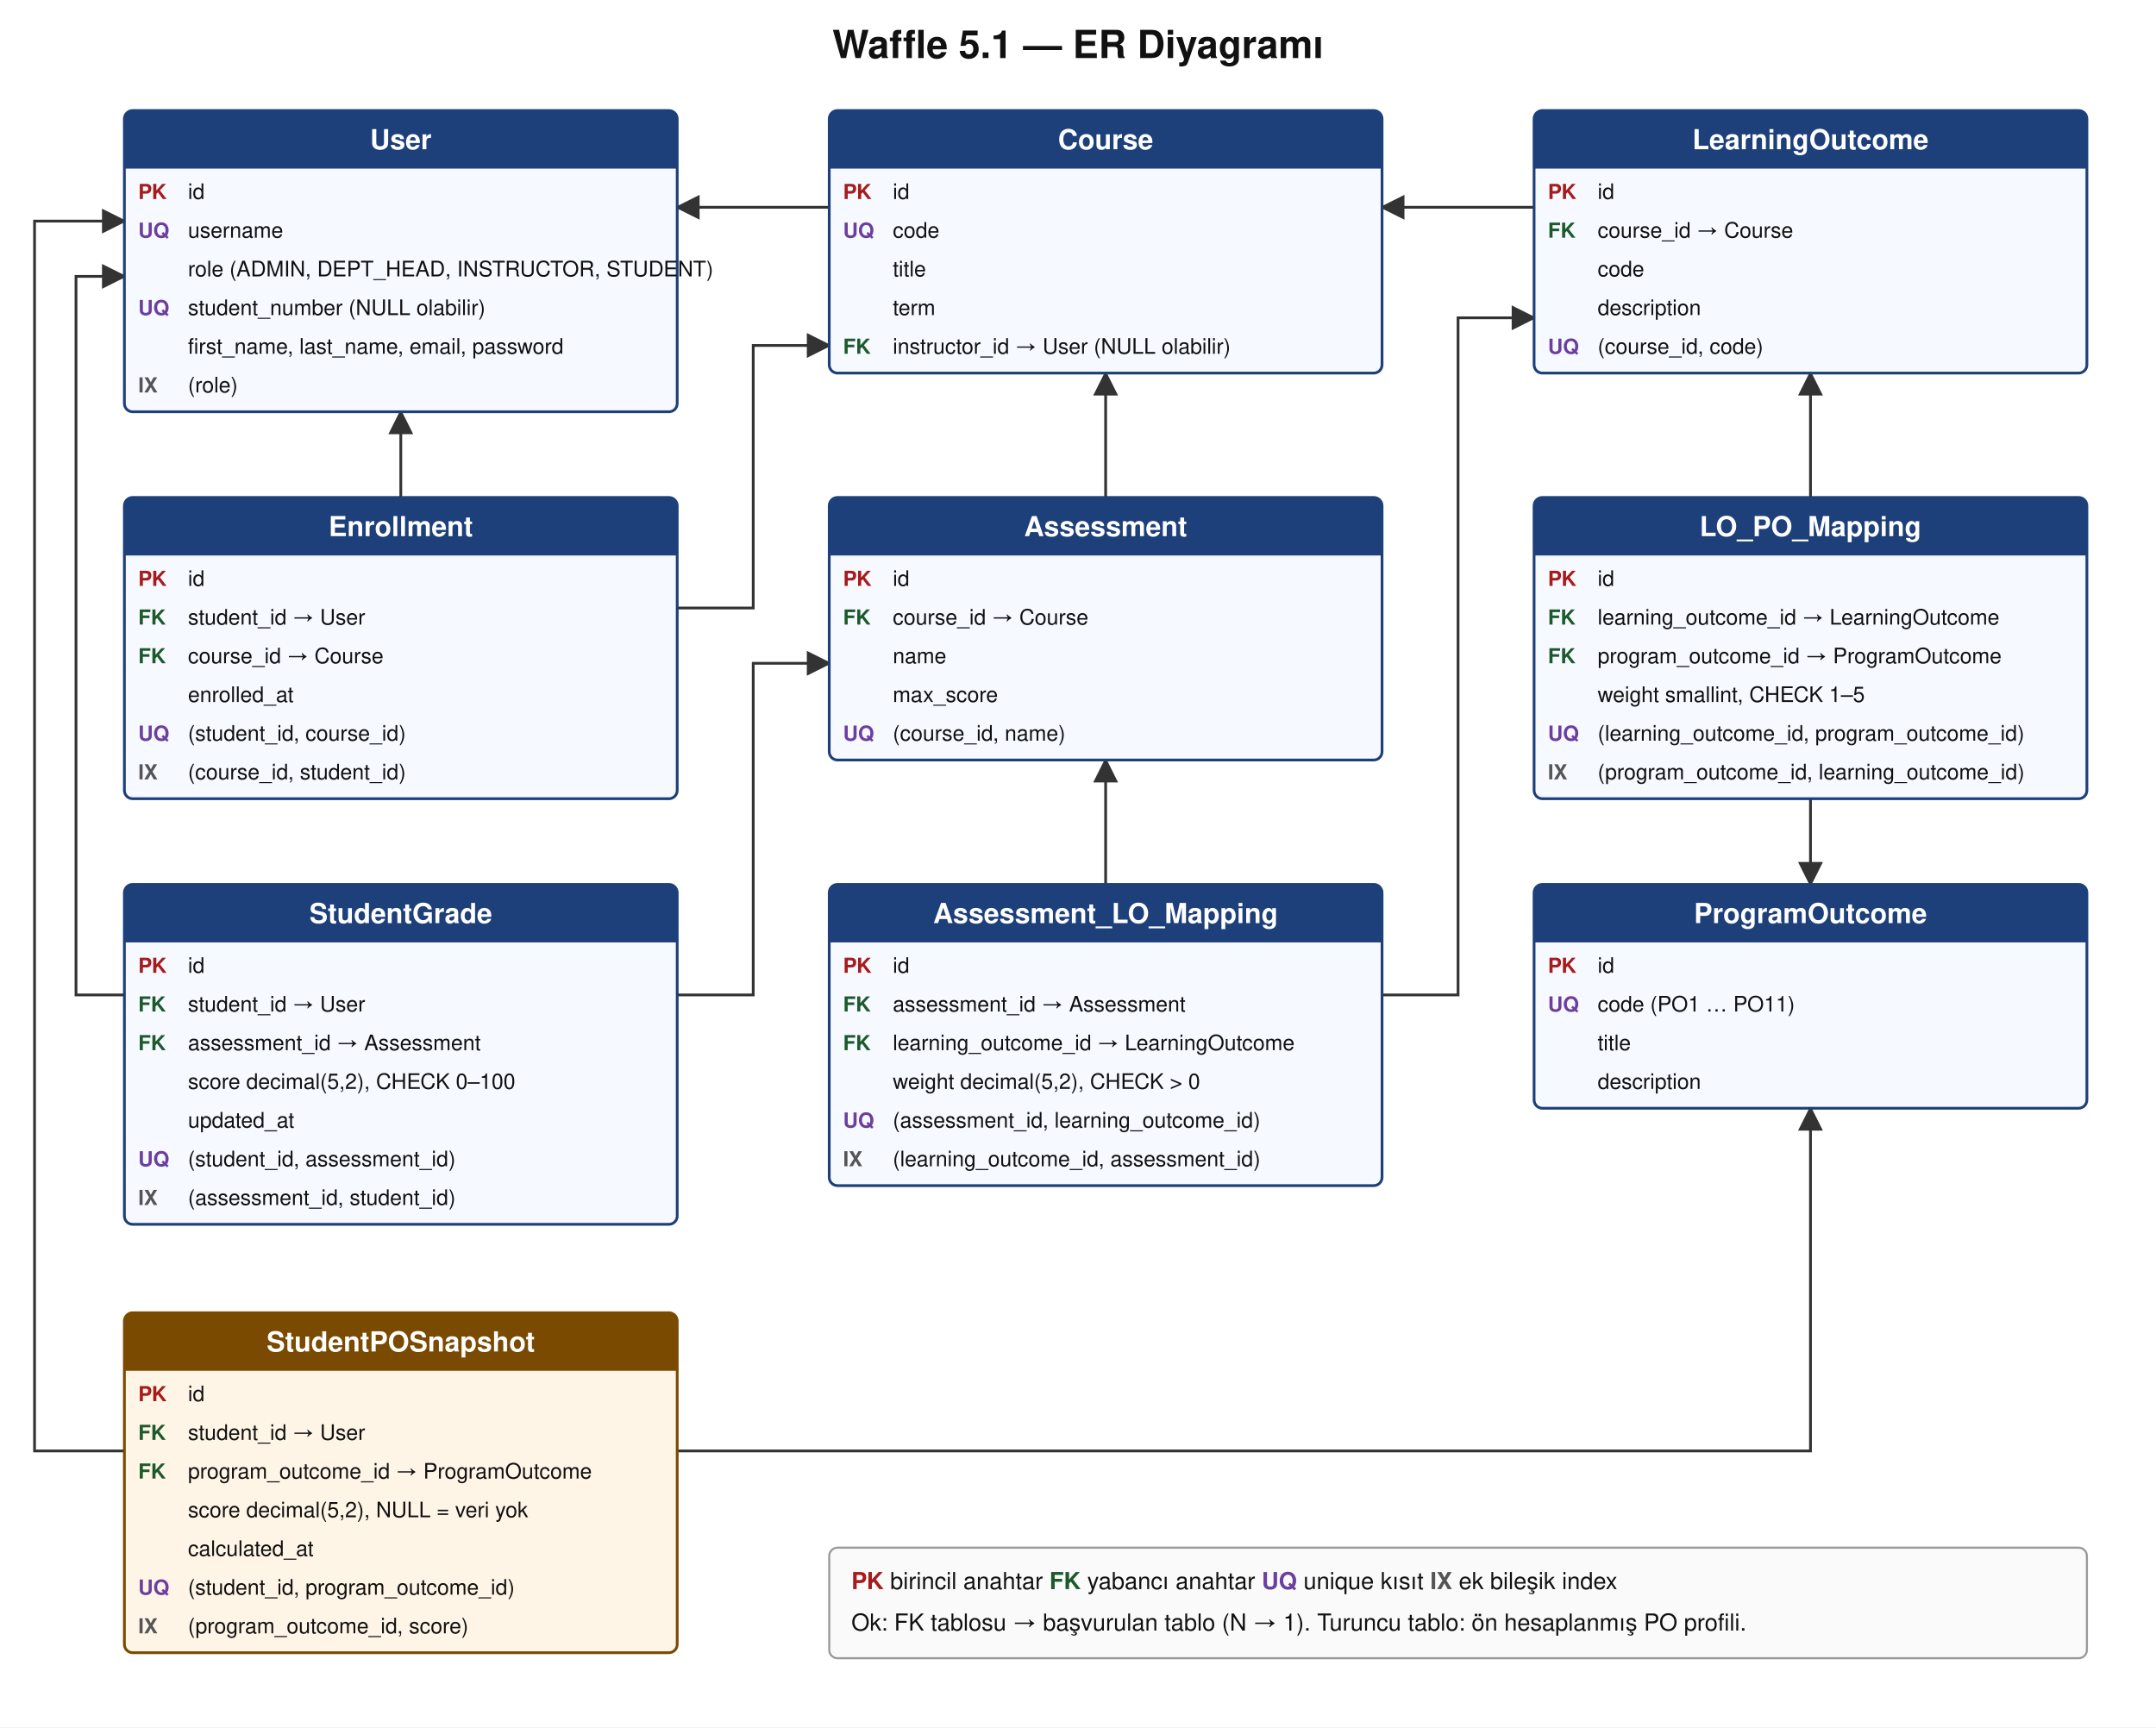
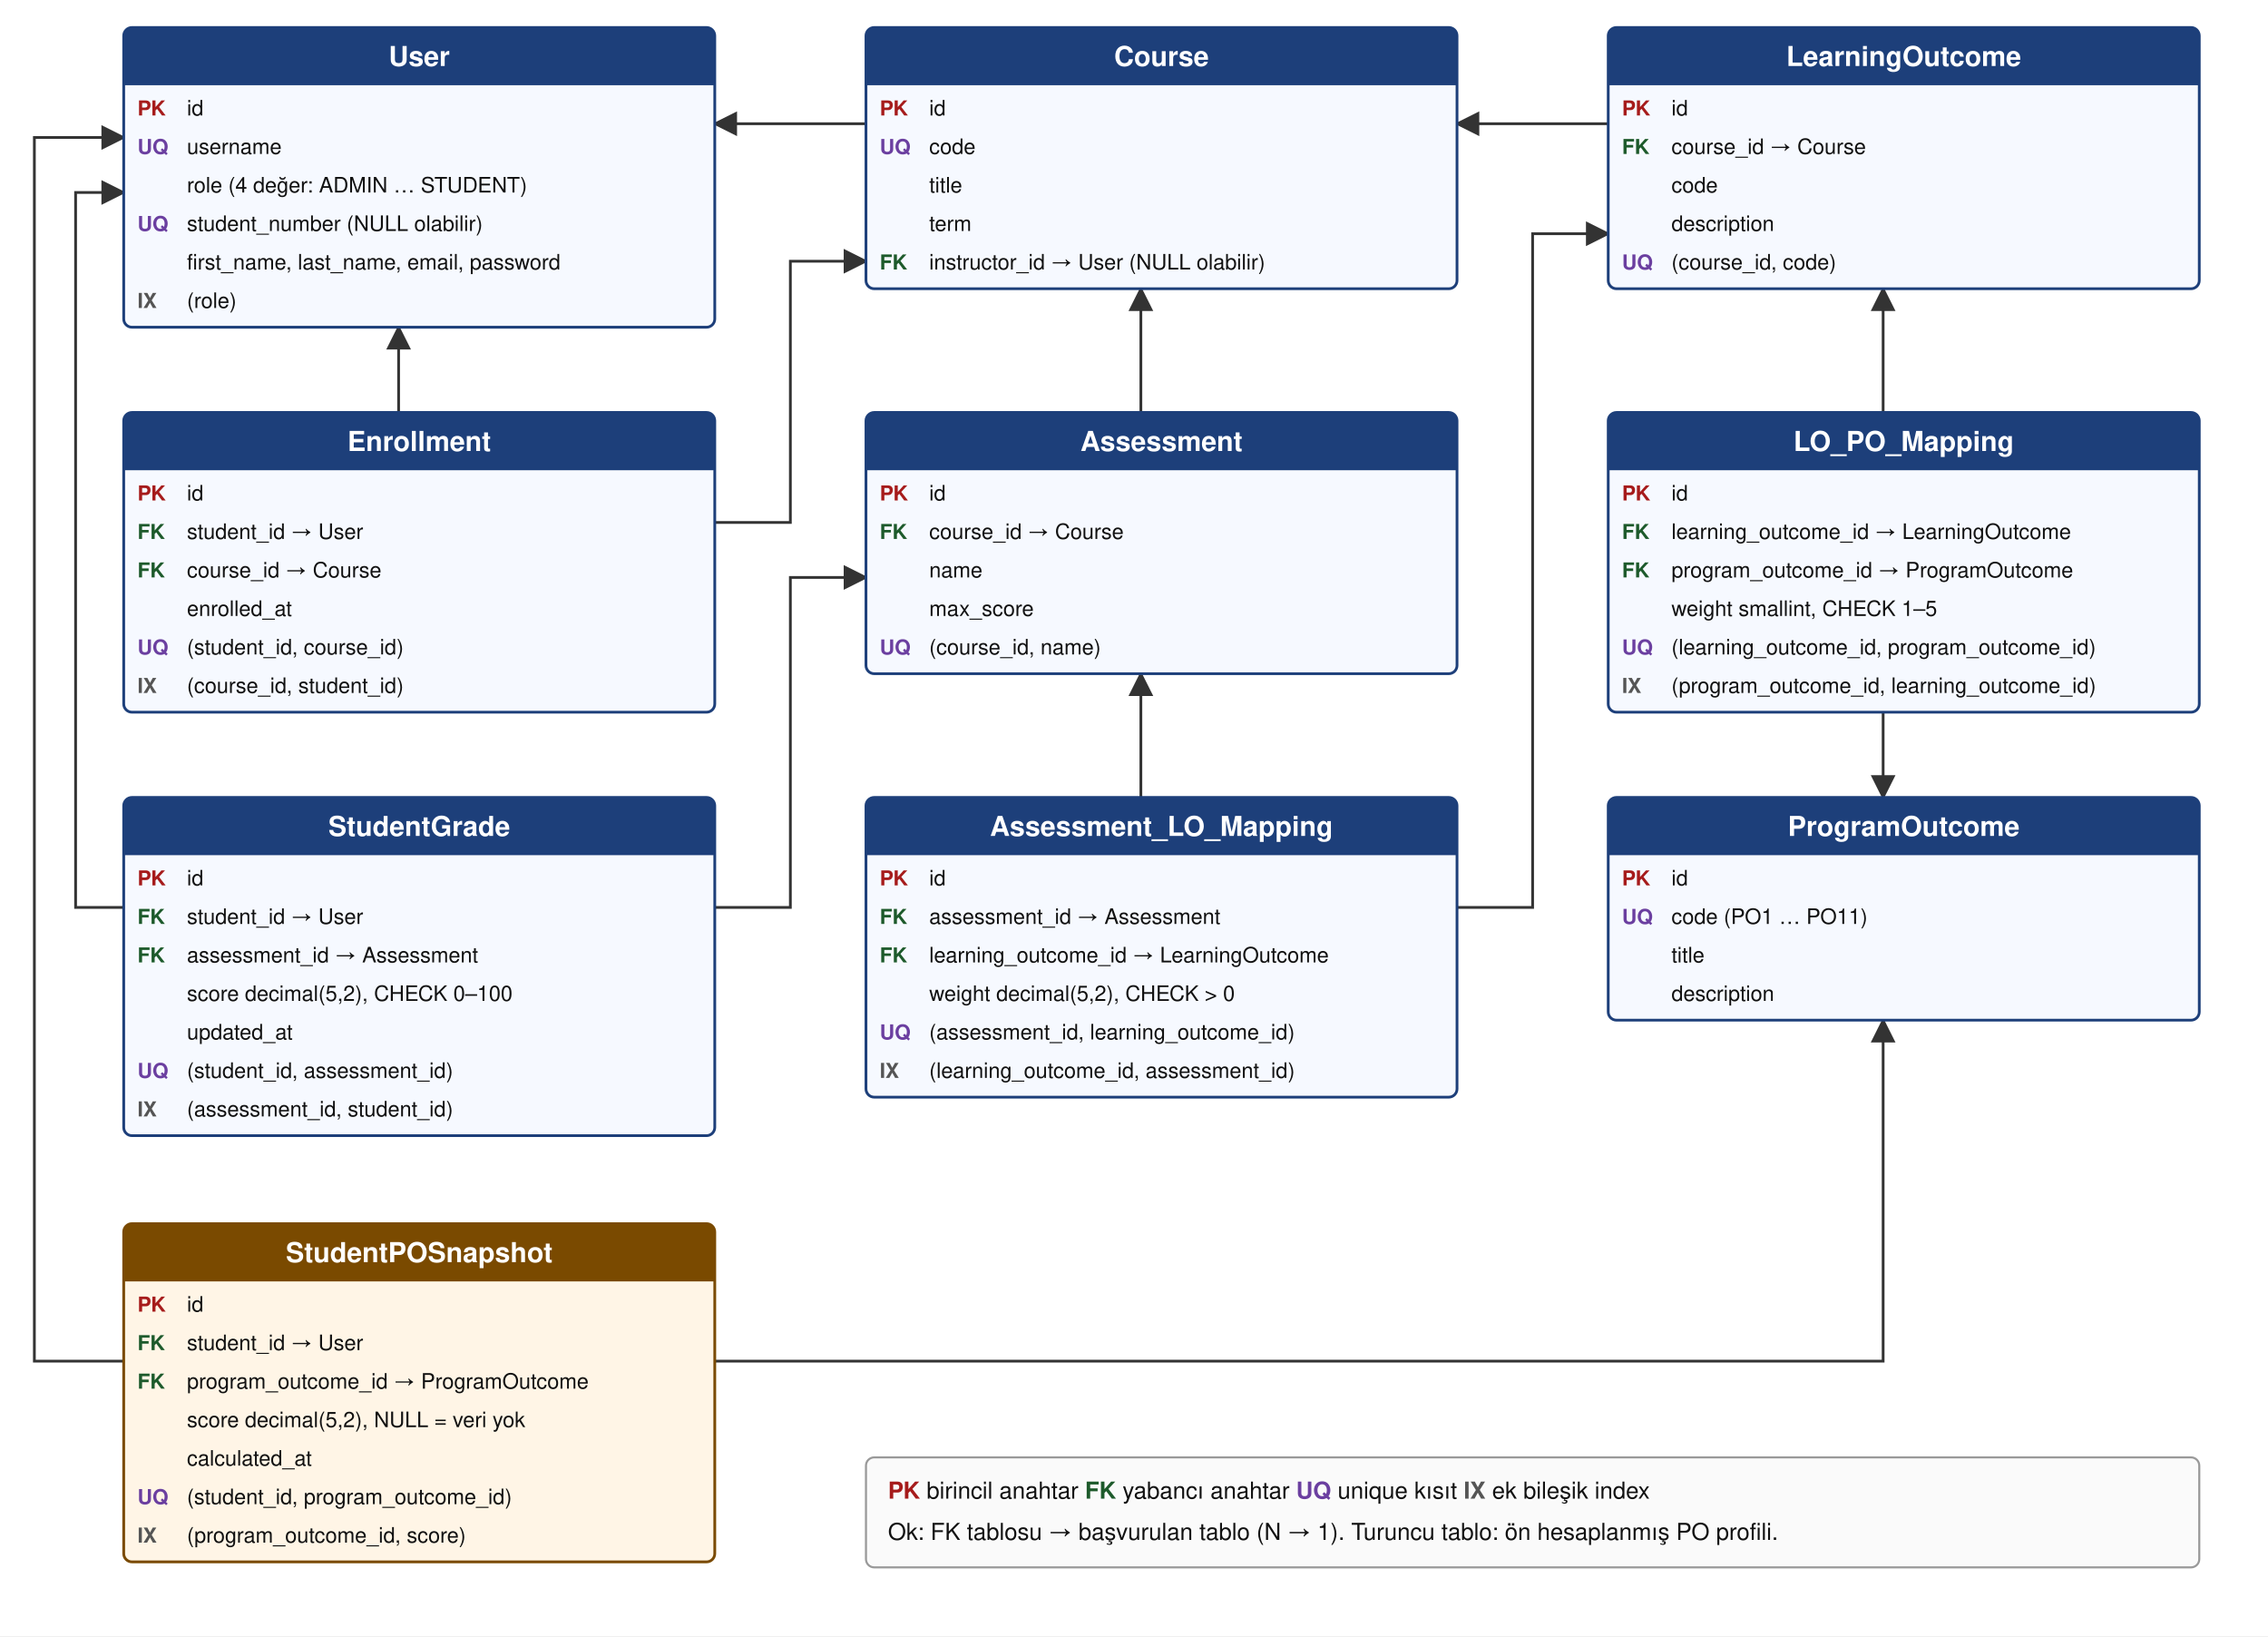
- <svg xmlns="http://www.w3.org/2000/svg" viewBox="0 0 1560 1250" font-family="Helvetica, Arial, sans-serif">
+ <svg xmlns="http://www.w3.org/2000/svg" viewBox="0 60 1650 1190" font-family="Helvetica, Arial, sans-serif">
  <defs>
    <marker id="a" viewBox="0 0 10 10" refX="9" refY="5" markerWidth="9" markerHeight="9" orient="auto">
      <path d="M0 0L10 5L0 10z" fill="#333" />
    </marker>
  </defs>
-   <rect width="1560" height="1250" fill="#fff" />
-   <text x="780" y="42" text-anchor="middle" font-size="28" font-weight="bold" fill="#111">Waffle 5.1 — ER Diyagramı</text>
-   <polyline points="600,150 490,150" fill="none" stroke="#333" stroke-width="2" marker-end="url(#a)" />
-   <polyline points="1110,150 1000,150" fill="none" stroke="#333" stroke-width="2" marker-end="url(#a)" />
+   <rect width="1650" height="1250" fill="#fff" />
+   <polyline points="630,150 520,150" fill="none" stroke="#333" stroke-width="2" marker-end="url(#a)" />
+   <polyline points="1170,150 1060,150" fill="none" stroke="#333" stroke-width="2" marker-end="url(#a)" />
  <polyline points="290,360 290,298" fill="none" stroke="#333" stroke-width="2" marker-end="url(#a)" />
-   <polyline points="490,440 545,440 545,250 600,250" fill="none" stroke="#333" stroke-width="2" marker-end="url(#a)" />
-   <polyline points="800,360 800,270" fill="none" stroke="#333" stroke-width="2" marker-end="url(#a)" />
-   <polyline points="1310,360 1310,270" fill="none" stroke="#333" stroke-width="2" marker-end="url(#a)" />
-   <polyline points="1310,578 1310,640" fill="none" stroke="#333" stroke-width="2" marker-end="url(#a)" />
-   <polyline points="800,640 800,550" fill="none" stroke="#333" stroke-width="2" marker-end="url(#a)" />
-   <polyline points="1000,720 1055,720 1055,230 1110,230" fill="none" stroke="#333" stroke-width="2" marker-end="url(#a)" />
+   <polyline points="520,440 575,440 575,250 630,250" fill="none" stroke="#333" stroke-width="2" marker-end="url(#a)" />
+   <polyline points="830,360 830,270" fill="none" stroke="#333" stroke-width="2" marker-end="url(#a)" />
+   <polyline points="1370,360 1370,270" fill="none" stroke="#333" stroke-width="2" marker-end="url(#a)" />
+   <polyline points="1370,578 1370,640" fill="none" stroke="#333" stroke-width="2" marker-end="url(#a)" />
+   <polyline points="830,640 830,550" fill="none" stroke="#333" stroke-width="2" marker-end="url(#a)" />
+   <polyline points="1060,720 1115,720 1115,230 1170,230" fill="none" stroke="#333" stroke-width="2" marker-end="url(#a)" />
  <polyline points="90,720 55,720 55,200 90,200" fill="none" stroke="#333" stroke-width="2" marker-end="url(#a)" />
-   <polyline points="490,720 545,720 545,480 600,480" fill="none" stroke="#333" stroke-width="2" marker-end="url(#a)" />
+   <polyline points="520,720 575,720 575,480 630,480" fill="none" stroke="#333" stroke-width="2" marker-end="url(#a)" />
  <polyline points="90,1050 25,1050 25,160 90,160" fill="none" stroke="#333" stroke-width="2" marker-end="url(#a)" />
-   <polyline points="490,1050 1310,1050 1310,802" fill="none" stroke="#333" stroke-width="2" marker-end="url(#a)" />
-   <rect x="90" y="80" width="400" height="218" rx="6" fill="#f6f9ff" stroke="#1d3f7a" stroke-width="2" />
-   <path d="M90 122V86a6 6 0 0 1 6-6H484a6 6 0 0 1 6 6V122z" fill="#1d3f7a" />
-   <text x="290.0" y="108" text-anchor="middle" font-size="20" font-weight="bold" fill="#fff">User</text>
+   <polyline points="520,1050 1370,1050 1370,802" fill="none" stroke="#333" stroke-width="2" marker-end="url(#a)" />
+   <rect x="90" y="80" width="430" height="218" rx="6" fill="#f6f9ff" stroke="#1d3f7a" stroke-width="2" />
+   <path d="M90 122V86a6 6 0 0 1 6-6H514a6 6 0 0 1 6 6V122z" fill="#1d3f7a" />
+   <text x="305.0" y="108" text-anchor="middle" font-size="20" font-weight="bold" fill="#fff">User</text>
  <text x="100" y="144" font-size="15" font-weight="bold" fill="#a61b1b">PK</text>
  <text x="136" y="144" font-size="15.5" fill="#111">id</text>
  <text x="100" y="172" font-size="15" font-weight="bold" fill="#6b3fa0">UQ</text>
  <text x="136" y="172" font-size="15.5" fill="#111">username</text>
-   <text x="136" y="200" font-size="15.5" fill="#111">role  (ADMIN, DEPT_HEAD, INSTRUCTOR, STUDENT)</text>
+   <text x="136" y="200" font-size="15.5" fill="#111">role  (4 değer: ADMIN … STUDENT)</text>
  <text x="100" y="228" font-size="15" font-weight="bold" fill="#6b3fa0">UQ</text>
  <text x="136" y="228" font-size="15.5" fill="#111">student_number  (NULL olabilir)</text>
  <text x="136" y="256" font-size="15.5" fill="#111">first_name, last_name, email, password</text>
  <text x="100" y="284" font-size="15" font-weight="bold" fill="#555">IX</text>
  <text x="136" y="284" font-size="15.5" fill="#111">(role)</text>
-   <rect x="600" y="80" width="400" height="190" rx="6" fill="#f6f9ff" stroke="#1d3f7a" stroke-width="2" />
-   <path d="M600 122V86a6 6 0 0 1 6-6H994a6 6 0 0 1 6 6V122z" fill="#1d3f7a" />
-   <text x="800.0" y="108" text-anchor="middle" font-size="20" font-weight="bold" fill="#fff">Course</text>
-   <text x="610" y="144" font-size="15" font-weight="bold" fill="#a61b1b">PK</text>
-   <text x="646" y="144" font-size="15.5" fill="#111">id</text>
-   <text x="610" y="172" font-size="15" font-weight="bold" fill="#6b3fa0">UQ</text>
-   <text x="646" y="172" font-size="15.5" fill="#111">code</text>
-   <text x="646" y="200" font-size="15.5" fill="#111">title</text>
-   <text x="646" y="228" font-size="15.5" fill="#111">term</text>
-   <text x="610" y="256" font-size="15" font-weight="bold" fill="#1d5a2b">FK</text>
-   <text x="646" y="256" font-size="15.5" fill="#111">instructor_id → User  (NULL olabilir)</text>
-   <rect x="1110" y="80" width="400" height="190" rx="6" fill="#f6f9ff" stroke="#1d3f7a" stroke-width="2" />
-   <path d="M1110 122V86a6 6 0 0 1 6-6H1504a6 6 0 0 1 6 6V122z" fill="#1d3f7a" />
-   <text x="1310.0" y="108" text-anchor="middle" font-size="20" font-weight="bold" fill="#fff">LearningOutcome</text>
-   <text x="1120" y="144" font-size="15" font-weight="bold" fill="#a61b1b">PK</text>
-   <text x="1156" y="144" font-size="15.5" fill="#111">id</text>
-   <text x="1120" y="172" font-size="15" font-weight="bold" fill="#1d5a2b">FK</text>
-   <text x="1156" y="172" font-size="15.5" fill="#111">course_id → Course</text>
-   <text x="1156" y="200" font-size="15.5" fill="#111">code</text>
-   <text x="1156" y="228" font-size="15.5" fill="#111">description</text>
-   <text x="1120" y="256" font-size="15" font-weight="bold" fill="#6b3fa0">UQ</text>
-   <text x="1156" y="256" font-size="15.5" fill="#111">(course_id, code)</text>
-   <rect x="90" y="360" width="400" height="218" rx="6" fill="#f6f9ff" stroke="#1d3f7a" stroke-width="2" />
-   <path d="M90 402V366a6 6 0 0 1 6-6H484a6 6 0 0 1 6 6V402z" fill="#1d3f7a" />
-   <text x="290.0" y="388" text-anchor="middle" font-size="20" font-weight="bold" fill="#fff">Enrollment</text>
+   <rect x="630" y="80" width="430" height="190" rx="6" fill="#f6f9ff" stroke="#1d3f7a" stroke-width="2" />
+   <path d="M630 122V86a6 6 0 0 1 6-6H1054a6 6 0 0 1 6 6V122z" fill="#1d3f7a" />
+   <text x="845.0" y="108" text-anchor="middle" font-size="20" font-weight="bold" fill="#fff">Course</text>
+   <text x="640" y="144" font-size="15" font-weight="bold" fill="#a61b1b">PK</text>
+   <text x="676" y="144" font-size="15.5" fill="#111">id</text>
+   <text x="640" y="172" font-size="15" font-weight="bold" fill="#6b3fa0">UQ</text>
+   <text x="676" y="172" font-size="15.5" fill="#111">code</text>
+   <text x="676" y="200" font-size="15.5" fill="#111">title</text>
+   <text x="676" y="228" font-size="15.5" fill="#111">term</text>
+   <text x="640" y="256" font-size="15" font-weight="bold" fill="#1d5a2b">FK</text>
+   <text x="676" y="256" font-size="15.5" fill="#111">instructor_id → User  (NULL olabilir)</text>
+   <rect x="1170" y="80" width="430" height="190" rx="6" fill="#f6f9ff" stroke="#1d3f7a" stroke-width="2" />
+   <path d="M1170 122V86a6 6 0 0 1 6-6H1594a6 6 0 0 1 6 6V122z" fill="#1d3f7a" />
+   <text x="1385.0" y="108" text-anchor="middle" font-size="20" font-weight="bold" fill="#fff">LearningOutcome</text>
+   <text x="1180" y="144" font-size="15" font-weight="bold" fill="#a61b1b">PK</text>
+   <text x="1216" y="144" font-size="15.5" fill="#111">id</text>
+   <text x="1180" y="172" font-size="15" font-weight="bold" fill="#1d5a2b">FK</text>
+   <text x="1216" y="172" font-size="15.5" fill="#111">course_id → Course</text>
+   <text x="1216" y="200" font-size="15.5" fill="#111">code</text>
+   <text x="1216" y="228" font-size="15.5" fill="#111">description</text>
+   <text x="1180" y="256" font-size="15" font-weight="bold" fill="#6b3fa0">UQ</text>
+   <text x="1216" y="256" font-size="15.5" fill="#111">(course_id, code)</text>
+   <rect x="90" y="360" width="430" height="218" rx="6" fill="#f6f9ff" stroke="#1d3f7a" stroke-width="2" />
+   <path d="M90 402V366a6 6 0 0 1 6-6H514a6 6 0 0 1 6 6V402z" fill="#1d3f7a" />
+   <text x="305.0" y="388" text-anchor="middle" font-size="20" font-weight="bold" fill="#fff">Enrollment</text>
  <text x="100" y="424" font-size="15" font-weight="bold" fill="#a61b1b">PK</text>
  <text x="136" y="424" font-size="15.5" fill="#111">id</text>
  <text x="100" y="452" font-size="15" font-weight="bold" fill="#1d5a2b">FK</text>
  <text x="136" y="452" font-size="15.5" fill="#111">student_id → User</text>
  <text x="100" y="480" font-size="15" font-weight="bold" fill="#1d5a2b">FK</text>
  <text x="136" y="480" font-size="15.5" fill="#111">course_id → Course</text>
  <text x="136" y="508" font-size="15.5" fill="#111">enrolled_at</text>
  <text x="100" y="536" font-size="15" font-weight="bold" fill="#6b3fa0">UQ</text>
  <text x="136" y="536" font-size="15.5" fill="#111">(student_id, course_id)</text>
  <text x="100" y="564" font-size="15" font-weight="bold" fill="#555">IX</text>
  <text x="136" y="564" font-size="15.5" fill="#111">(course_id, student_id)</text>
-   <rect x="600" y="360" width="400" height="190" rx="6" fill="#f6f9ff" stroke="#1d3f7a" stroke-width="2" />
-   <path d="M600 402V366a6 6 0 0 1 6-6H994a6 6 0 0 1 6 6V402z" fill="#1d3f7a" />
-   <text x="800.0" y="388" text-anchor="middle" font-size="20" font-weight="bold" fill="#fff">Assessment</text>
-   <text x="610" y="424" font-size="15" font-weight="bold" fill="#a61b1b">PK</text>
-   <text x="646" y="424" font-size="15.5" fill="#111">id</text>
-   <text x="610" y="452" font-size="15" font-weight="bold" fill="#1d5a2b">FK</text>
-   <text x="646" y="452" font-size="15.5" fill="#111">course_id → Course</text>
-   <text x="646" y="480" font-size="15.5" fill="#111">name</text>
-   <text x="646" y="508" font-size="15.5" fill="#111">max_score</text>
-   <text x="610" y="536" font-size="15" font-weight="bold" fill="#6b3fa0">UQ</text>
-   <text x="646" y="536" font-size="15.5" fill="#111">(course_id, name)</text>
-   <rect x="1110" y="360" width="400" height="218" rx="6" fill="#f6f9ff" stroke="#1d3f7a" stroke-width="2" />
-   <path d="M1110 402V366a6 6 0 0 1 6-6H1504a6 6 0 0 1 6 6V402z" fill="#1d3f7a" />
-   <text x="1310.0" y="388" text-anchor="middle" font-size="20" font-weight="bold" fill="#fff">LO_PO_Mapping</text>
-   <text x="1120" y="424" font-size="15" font-weight="bold" fill="#a61b1b">PK</text>
-   <text x="1156" y="424" font-size="15.5" fill="#111">id</text>
-   <text x="1120" y="452" font-size="15" font-weight="bold" fill="#1d5a2b">FK</text>
-   <text x="1156" y="452" font-size="15.5" fill="#111">learning_outcome_id → LearningOutcome</text>
-   <text x="1120" y="480" font-size="15" font-weight="bold" fill="#1d5a2b">FK</text>
-   <text x="1156" y="480" font-size="15.5" fill="#111">program_outcome_id → ProgramOutcome</text>
-   <text x="1156" y="508" font-size="15.5" fill="#111">weight  smallint, CHECK 1–5</text>
-   <text x="1120" y="536" font-size="15" font-weight="bold" fill="#6b3fa0">UQ</text>
-   <text x="1156" y="536" font-size="15.5" fill="#111">(learning_outcome_id, program_outcome_id)</text>
-   <text x="1120" y="564" font-size="15" font-weight="bold" fill="#555">IX</text>
-   <text x="1156" y="564" font-size="15.5" fill="#111">(program_outcome_id, learning_outcome_id)</text>
-   <rect x="90" y="640" width="400" height="246" rx="6" fill="#f6f9ff" stroke="#1d3f7a" stroke-width="2" />
-   <path d="M90 682V646a6 6 0 0 1 6-6H484a6 6 0 0 1 6 6V682z" fill="#1d3f7a" />
-   <text x="290.0" y="668" text-anchor="middle" font-size="20" font-weight="bold" fill="#fff">StudentGrade</text>
+   <rect x="630" y="360" width="430" height="190" rx="6" fill="#f6f9ff" stroke="#1d3f7a" stroke-width="2" />
+   <path d="M630 402V366a6 6 0 0 1 6-6H1054a6 6 0 0 1 6 6V402z" fill="#1d3f7a" />
+   <text x="845.0" y="388" text-anchor="middle" font-size="20" font-weight="bold" fill="#fff">Assessment</text>
+   <text x="640" y="424" font-size="15" font-weight="bold" fill="#a61b1b">PK</text>
+   <text x="676" y="424" font-size="15.5" fill="#111">id</text>
+   <text x="640" y="452" font-size="15" font-weight="bold" fill="#1d5a2b">FK</text>
+   <text x="676" y="452" font-size="15.5" fill="#111">course_id → Course</text>
+   <text x="676" y="480" font-size="15.5" fill="#111">name</text>
+   <text x="676" y="508" font-size="15.5" fill="#111">max_score</text>
+   <text x="640" y="536" font-size="15" font-weight="bold" fill="#6b3fa0">UQ</text>
+   <text x="676" y="536" font-size="15.5" fill="#111">(course_id, name)</text>
+   <rect x="1170" y="360" width="430" height="218" rx="6" fill="#f6f9ff" stroke="#1d3f7a" stroke-width="2" />
+   <path d="M1170 402V366a6 6 0 0 1 6-6H1594a6 6 0 0 1 6 6V402z" fill="#1d3f7a" />
+   <text x="1385.0" y="388" text-anchor="middle" font-size="20" font-weight="bold" fill="#fff">LO_PO_Mapping</text>
+   <text x="1180" y="424" font-size="15" font-weight="bold" fill="#a61b1b">PK</text>
+   <text x="1216" y="424" font-size="15.5" fill="#111">id</text>
+   <text x="1180" y="452" font-size="15" font-weight="bold" fill="#1d5a2b">FK</text>
+   <text x="1216" y="452" font-size="15.5" fill="#111">learning_outcome_id → LearningOutcome</text>
+   <text x="1180" y="480" font-size="15" font-weight="bold" fill="#1d5a2b">FK</text>
+   <text x="1216" y="480" font-size="15.5" fill="#111">program_outcome_id → ProgramOutcome</text>
+   <text x="1216" y="508" font-size="15.5" fill="#111">weight  smallint, CHECK 1–5</text>
+   <text x="1180" y="536" font-size="15" font-weight="bold" fill="#6b3fa0">UQ</text>
+   <text x="1216" y="536" font-size="15.5" fill="#111">(learning_outcome_id, program_outcome_id)</text>
+   <text x="1180" y="564" font-size="15" font-weight="bold" fill="#555">IX</text>
+   <text x="1216" y="564" font-size="15.5" fill="#111">(program_outcome_id, learning_outcome_id)</text>
+   <rect x="90" y="640" width="430" height="246" rx="6" fill="#f6f9ff" stroke="#1d3f7a" stroke-width="2" />
+   <path d="M90 682V646a6 6 0 0 1 6-6H514a6 6 0 0 1 6 6V682z" fill="#1d3f7a" />
+   <text x="305.0" y="668" text-anchor="middle" font-size="20" font-weight="bold" fill="#fff">StudentGrade</text>
  <text x="100" y="704" font-size="15" font-weight="bold" fill="#a61b1b">PK</text>
  <text x="136" y="704" font-size="15.5" fill="#111">id</text>
  <text x="100" y="732" font-size="15" font-weight="bold" fill="#1d5a2b">FK</text>
  <text x="136" y="732" font-size="15.5" fill="#111">student_id → User</text>
  <text x="100" y="760" font-size="15" font-weight="bold" fill="#1d5a2b">FK</text>
  <text x="136" y="760" font-size="15.5" fill="#111">assessment_id → Assessment</text>
  <text x="136" y="788" font-size="15.5" fill="#111">score  decimal(5,2), CHECK 0–100</text>
  <text x="136" y="816" font-size="15.5" fill="#111">updated_at</text>
  <text x="100" y="844" font-size="15" font-weight="bold" fill="#6b3fa0">UQ</text>
  <text x="136" y="844" font-size="15.5" fill="#111">(student_id, assessment_id)</text>
  <text x="100" y="872" font-size="15" font-weight="bold" fill="#555">IX</text>
  <text x="136" y="872" font-size="15.5" fill="#111">(assessment_id, student_id)</text>
-   <rect x="600" y="640" width="400" height="218" rx="6" fill="#f6f9ff" stroke="#1d3f7a" stroke-width="2" />
-   <path d="M600 682V646a6 6 0 0 1 6-6H994a6 6 0 0 1 6 6V682z" fill="#1d3f7a" />
-   <text x="800.0" y="668" text-anchor="middle" font-size="20" font-weight="bold" fill="#fff">Assessment_LO_Mapping</text>
-   <text x="610" y="704" font-size="15" font-weight="bold" fill="#a61b1b">PK</text>
-   <text x="646" y="704" font-size="15.5" fill="#111">id</text>
-   <text x="610" y="732" font-size="15" font-weight="bold" fill="#1d5a2b">FK</text>
-   <text x="646" y="732" font-size="15.5" fill="#111">assessment_id → Assessment</text>
-   <text x="610" y="760" font-size="15" font-weight="bold" fill="#1d5a2b">FK</text>
-   <text x="646" y="760" font-size="15.5" fill="#111">learning_outcome_id → LearningOutcome</text>
-   <text x="646" y="788" font-size="15.5" fill="#111">weight  decimal(5,2), CHECK &gt; 0</text>
-   <text x="610" y="816" font-size="15" font-weight="bold" fill="#6b3fa0">UQ</text>
-   <text x="646" y="816" font-size="15.5" fill="#111">(assessment_id, learning_outcome_id)</text>
-   <text x="610" y="844" font-size="15" font-weight="bold" fill="#555">IX</text>
-   <text x="646" y="844" font-size="15.5" fill="#111">(learning_outcome_id, assessment_id)</text>
-   <rect x="1110" y="640" width="400" height="162" rx="6" fill="#f6f9ff" stroke="#1d3f7a" stroke-width="2" />
-   <path d="M1110 682V646a6 6 0 0 1 6-6H1504a6 6 0 0 1 6 6V682z" fill="#1d3f7a" />
-   <text x="1310.0" y="668" text-anchor="middle" font-size="20" font-weight="bold" fill="#fff">ProgramOutcome</text>
-   <text x="1120" y="704" font-size="15" font-weight="bold" fill="#a61b1b">PK</text>
-   <text x="1156" y="704" font-size="15.5" fill="#111">id</text>
-   <text x="1120" y="732" font-size="15" font-weight="bold" fill="#6b3fa0">UQ</text>
-   <text x="1156" y="732" font-size="15.5" fill="#111">code  (PO1 … PO11)</text>
-   <text x="1156" y="760" font-size="15.5" fill="#111">title</text>
-   <text x="1156" y="788" font-size="15.5" fill="#111">description</text>
-   <rect x="90" y="950" width="400" height="246" rx="6" fill="#fff5e6" stroke="#7a4a00" stroke-width="2" />
-   <path d="M90 992V956a6 6 0 0 1 6-6H484a6 6 0 0 1 6 6V992z" fill="#7a4a00" />
-   <text x="290.0" y="978" text-anchor="middle" font-size="20" font-weight="bold" fill="#fff">StudentPOSnapshot</text>
+   <rect x="630" y="640" width="430" height="218" rx="6" fill="#f6f9ff" stroke="#1d3f7a" stroke-width="2" />
+   <path d="M630 682V646a6 6 0 0 1 6-6H1054a6 6 0 0 1 6 6V682z" fill="#1d3f7a" />
+   <text x="845.0" y="668" text-anchor="middle" font-size="20" font-weight="bold" fill="#fff">Assessment_LO_Mapping</text>
+   <text x="640" y="704" font-size="15" font-weight="bold" fill="#a61b1b">PK</text>
+   <text x="676" y="704" font-size="15.5" fill="#111">id</text>
+   <text x="640" y="732" font-size="15" font-weight="bold" fill="#1d5a2b">FK</text>
+   <text x="676" y="732" font-size="15.5" fill="#111">assessment_id → Assessment</text>
+   <text x="640" y="760" font-size="15" font-weight="bold" fill="#1d5a2b">FK</text>
+   <text x="676" y="760" font-size="15.5" fill="#111">learning_outcome_id → LearningOutcome</text>
+   <text x="676" y="788" font-size="15.5" fill="#111">weight  decimal(5,2), CHECK &gt; 0</text>
+   <text x="640" y="816" font-size="15" font-weight="bold" fill="#6b3fa0">UQ</text>
+   <text x="676" y="816" font-size="15.5" fill="#111">(assessment_id, learning_outcome_id)</text>
+   <text x="640" y="844" font-size="15" font-weight="bold" fill="#555">IX</text>
+   <text x="676" y="844" font-size="15.5" fill="#111">(learning_outcome_id, assessment_id)</text>
+   <rect x="1170" y="640" width="430" height="162" rx="6" fill="#f6f9ff" stroke="#1d3f7a" stroke-width="2" />
+   <path d="M1170 682V646a6 6 0 0 1 6-6H1594a6 6 0 0 1 6 6V682z" fill="#1d3f7a" />
+   <text x="1385.0" y="668" text-anchor="middle" font-size="20" font-weight="bold" fill="#fff">ProgramOutcome</text>
+   <text x="1180" y="704" font-size="15" font-weight="bold" fill="#a61b1b">PK</text>
+   <text x="1216" y="704" font-size="15.5" fill="#111">id</text>
+   <text x="1180" y="732" font-size="15" font-weight="bold" fill="#6b3fa0">UQ</text>
+   <text x="1216" y="732" font-size="15.5" fill="#111">code  (PO1 … PO11)</text>
+   <text x="1216" y="760" font-size="15.5" fill="#111">title</text>
+   <text x="1216" y="788" font-size="15.5" fill="#111">description</text>
+   <rect x="90" y="950" width="430" height="246" rx="6" fill="#fff5e6" stroke="#7a4a00" stroke-width="2" />
+   <path d="M90 992V956a6 6 0 0 1 6-6H514a6 6 0 0 1 6 6V992z" fill="#7a4a00" />
+   <text x="305.0" y="978" text-anchor="middle" font-size="20" font-weight="bold" fill="#fff">StudentPOSnapshot</text>
  <text x="100" y="1014" font-size="15" font-weight="bold" fill="#a61b1b">PK</text>
  <text x="136" y="1014" font-size="15.5" fill="#111">id</text>
  <text x="100" y="1042" font-size="15" font-weight="bold" fill="#1d5a2b">FK</text>
  <text x="136" y="1042" font-size="15.5" fill="#111">student_id → User</text>
  <text x="100" y="1070" font-size="15" font-weight="bold" fill="#1d5a2b">FK</text>
  <text x="136" y="1070" font-size="15.5" fill="#111">program_outcome_id → ProgramOutcome</text>
  <text x="136" y="1098" font-size="15.5" fill="#111">score  decimal(5,2), NULL = veri yok</text>
  <text x="136" y="1126" font-size="15.5" fill="#111">calculated_at</text>
  <text x="100" y="1154" font-size="15" font-weight="bold" fill="#6b3fa0">UQ</text>
  <text x="136" y="1154" font-size="15.5" fill="#111">(student_id, program_outcome_id)</text>
  <text x="100" y="1182" font-size="15" font-weight="bold" fill="#555">IX</text>
  <text x="136" y="1182" font-size="15.5" fill="#111">(program_outcome_id, score)</text>
-   <rect x="600" y="1120" width="910" height="80" rx="6" fill="#fafafa" stroke="#999" stroke-width="1.5" />
-   <text x="616" y="1150" font-size="17" fill="#111">
+   <rect x="630" y="1120" width="970" height="80" rx="6" fill="#fafafa" stroke="#999" stroke-width="1.5" />
+   <text x="646" y="1150" font-size="17" fill="#111">
    <tspan font-weight="bold" fill="#a61b1b">PK</tspan> birincil anahtar   <tspan font-weight="bold" fill="#1d5a2b">FK</tspan> yabancı anahtar   <tspan font-weight="bold" fill="#6b3fa0">UQ</tspan> unique kısıt   <tspan font-weight="bold" fill="#555">IX</tspan> ek bileşik index</text>
-   <text x="616" y="1180" font-size="17" fill="#111">Ok: FK tablosu → başvurulan tablo (N → 1).  Turuncu tablo: ön hesaplanmış PO profili.</text>
+   <text x="646" y="1180" font-size="17" fill="#111">Ok: FK tablosu → başvurulan tablo (N → 1).  Turuncu tablo: ön hesaplanmış PO profili.</text>
</svg>
